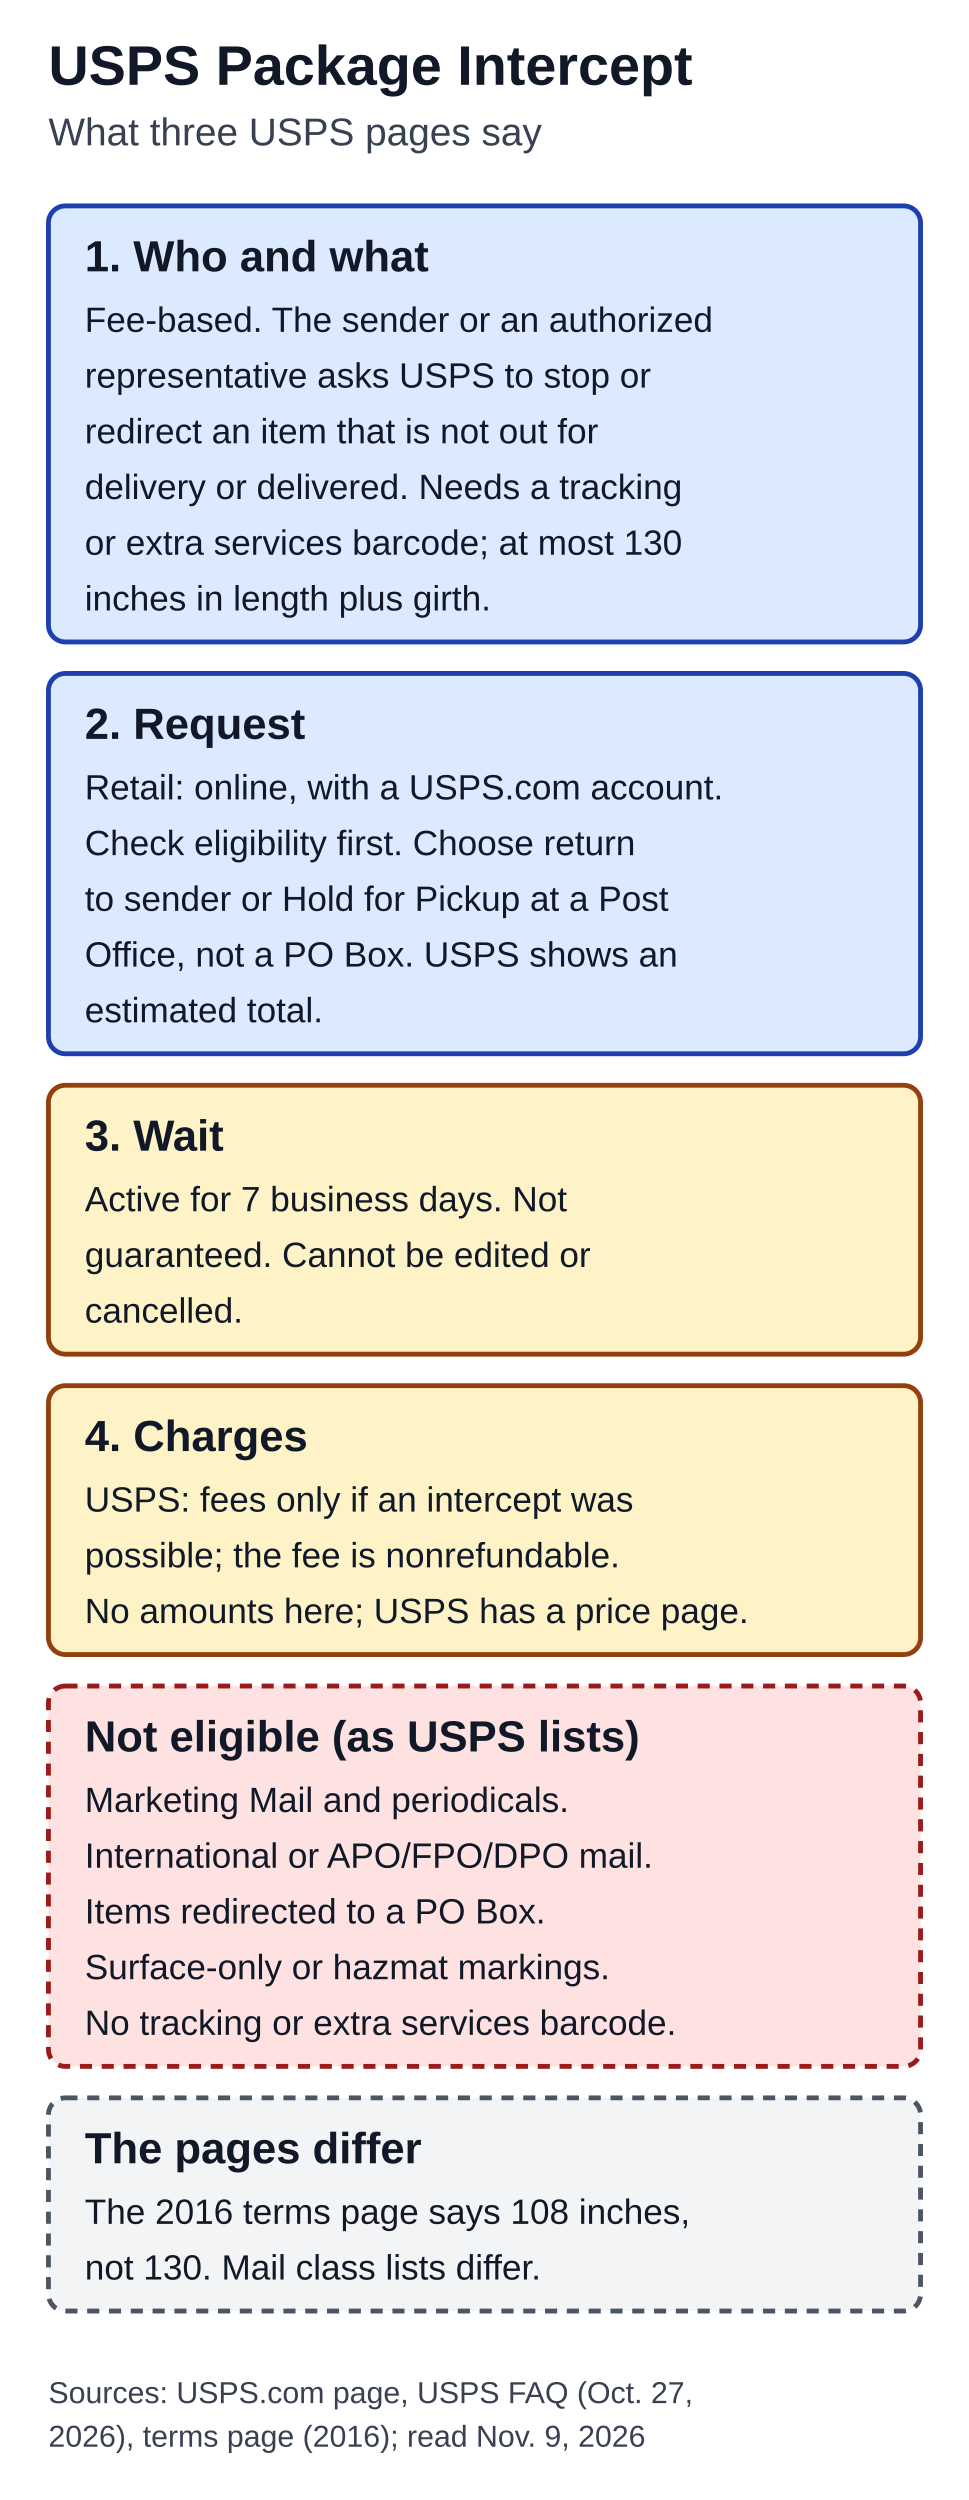
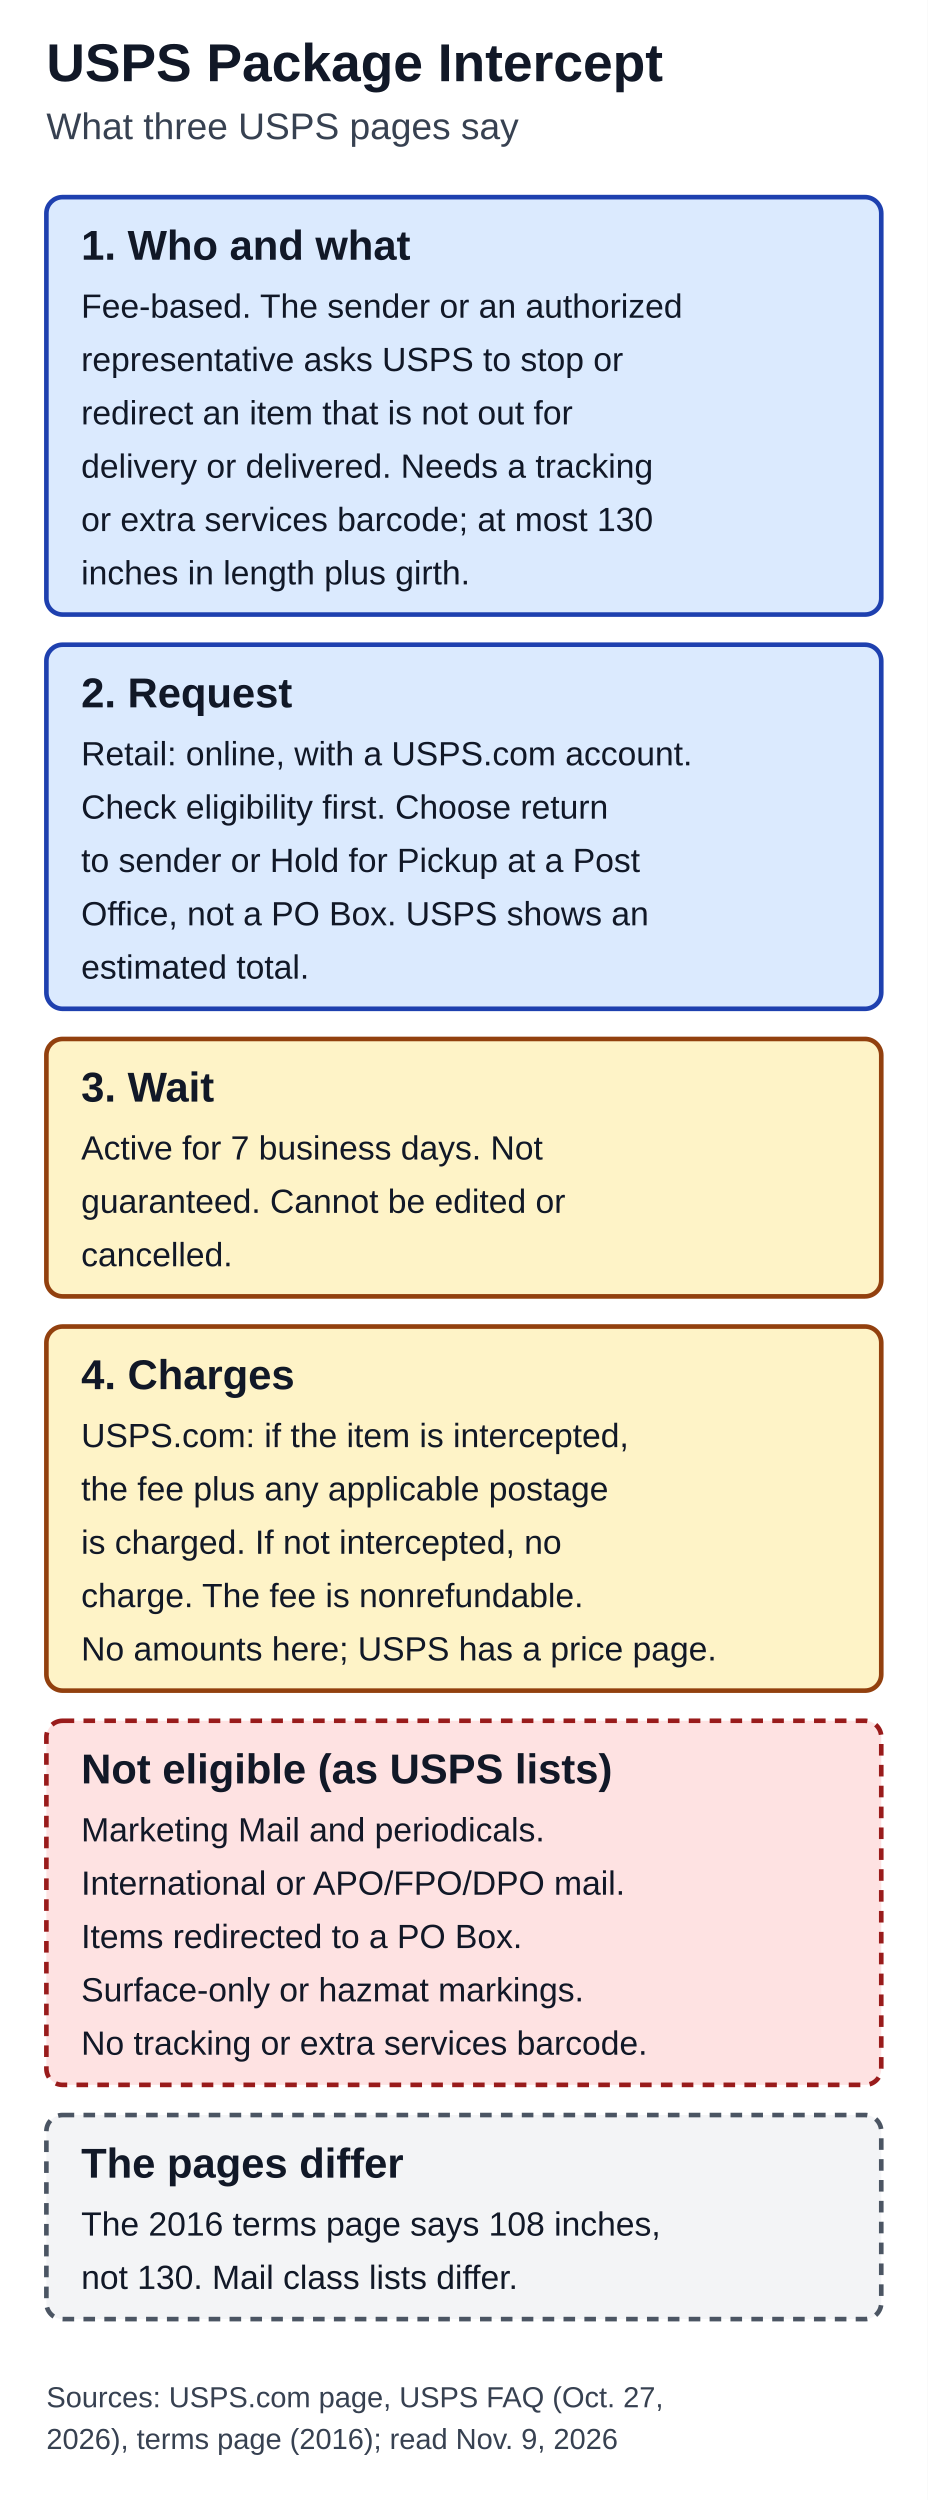
- <svg xmlns="http://www.w3.org/2000/svg" width="800" height="2064" viewBox="0 0 800 2064" font-family="Liberation Sans, Arial, Helvetica, sans-serif">
-   <rect width="800" height="2064" fill="#ffffff" />
+ <svg xmlns="http://www.w3.org/2000/svg" width="800" height="2156" viewBox="0 0 800 2156" font-family="Liberation Sans, Arial, Helvetica, sans-serif">
+   <rect width="800" height="2156" fill="#ffffff" />
  <text x="40" y="70" font-size="46" font-weight="bold" fill="#111827">USPS Package Intercept</text>
  <text x="40" y="120" font-size="32" fill="#374151">What three USPS pages say</text>
  <rect x="40" y="170" width="720" height="360" rx="14" fill="#dbeafe" stroke="#1e40af" stroke-width="4" />
  <text x="70" y="224" font-size="36" font-weight="bold" fill="#111827">1. Who and what</text>
  <text x="70" y="274" font-size="29" fill="#111827">Fee-based. The sender or an authorized</text>
  <text x="70" y="320" font-size="29" fill="#111827">representative asks USPS to stop or</text>
  <text x="70" y="366" font-size="29" fill="#111827">redirect an item that is not out for</text>
  <text x="70" y="412" font-size="29" fill="#111827">delivery or delivered. Needs a tracking</text>
  <text x="70" y="458" font-size="29" fill="#111827">or extra services barcode; at most 130</text>
  <text x="70" y="504" font-size="29" fill="#111827">inches in length plus girth.</text>
  <rect x="40" y="556" width="720" height="314" rx="14" fill="#dbeafe" stroke="#1e40af" stroke-width="4" />
  <text x="70" y="610" font-size="36" font-weight="bold" fill="#111827">2. Request</text>
  <text x="70" y="660" font-size="29" fill="#111827">Retail: online, with a USPS.com account.</text>
  <text x="70" y="706" font-size="29" fill="#111827">Check eligibility first. Choose return</text>
  <text x="70" y="752" font-size="29" fill="#111827">to sender or Hold for Pickup at a Post</text>
  <text x="70" y="798" font-size="29" fill="#111827">Office, not a PO Box. USPS shows an</text>
  <text x="70" y="844" font-size="29" fill="#111827">estimated total.</text>
  <rect x="40" y="896" width="720" height="222" rx="14" fill="#fef3c7" stroke="#92400e" stroke-width="4" />
  <text x="70" y="950" font-size="36" font-weight="bold" fill="#111827">3. Wait</text>
  <text x="70" y="1000" font-size="29" fill="#111827">Active for 7 business days. Not</text>
  <text x="70" y="1046" font-size="29" fill="#111827">guaranteed. Cannot be edited or</text>
  <text x="70" y="1092" font-size="29" fill="#111827">cancelled.</text>
-   <rect x="40" y="1144" width="720" height="222" rx="14" fill="#fef3c7" stroke="#92400e" stroke-width="4" />
+   <rect x="40" y="1144" width="720" height="314" rx="14" fill="#fef3c7" stroke="#92400e" stroke-width="4" />
  <text x="70" y="1198" font-size="36" font-weight="bold" fill="#111827">4. Charges</text>
-   <text x="70" y="1248" font-size="29" fill="#111827">USPS: fees only if an intercept was</text>
-   <text x="70" y="1294" font-size="29" fill="#111827">possible; the fee is nonrefundable.</text>
-   <text x="70" y="1340" font-size="29" fill="#111827">No amounts here; USPS has a price page.</text>
-   <rect x="40" y="1392" width="720" height="314" rx="14" fill="#fee2e2" stroke="#991b1b" stroke-width="4" stroke-dasharray="10 8" />
-   <text x="70" y="1446" font-size="36" font-weight="bold" fill="#111827">Not eligible (as USPS lists)</text>
-   <text x="70" y="1496" font-size="29" fill="#111827">Marketing Mail and periodicals.</text>
-   <text x="70" y="1542" font-size="29" fill="#111827">International or APO/FPO/DPO mail.</text>
-   <text x="70" y="1588" font-size="29" fill="#111827">Items redirected to a PO Box.</text>
-   <text x="70" y="1634" font-size="29" fill="#111827">Surface-only or hazmat markings.</text>
-   <text x="70" y="1680" font-size="29" fill="#111827">No tracking or extra services barcode.</text>
-   <rect x="40" y="1732" width="720" height="176" rx="14" fill="#f3f4f6" stroke="#4b5563" stroke-width="4" stroke-dasharray="10 8" />
-   <text x="70" y="1786" font-size="36" font-weight="bold" fill="#111827">The pages differ</text>
-   <text x="70" y="1836" font-size="29" fill="#111827">The 2016 terms page says 108 inches,</text>
-   <text x="70" y="1882" font-size="29" fill="#111827">not 130. Mail class lists differ.</text>
-   <text x="40" y="1984" font-size="25" fill="#374151">Sources: USPS.com page, USPS FAQ (Oct. 27,</text>
-   <text x="40" y="2020" font-size="25" fill="#374151">2026), terms page (2016); read Nov. 9, 2026</text>
+   <text x="70" y="1248" font-size="29" fill="#111827">USPS.com: if the item is intercepted,</text>
+   <text x="70" y="1294" font-size="29" fill="#111827">the fee plus any applicable postage</text>
+   <text x="70" y="1340" font-size="29" fill="#111827">is charged. If not intercepted, no</text>
+   <text x="70" y="1386" font-size="29" fill="#111827">charge. The fee is nonrefundable.</text>
+   <text x="70" y="1432" font-size="29" fill="#111827">No amounts here; USPS has a price page.</text>
+   <rect x="40" y="1484" width="720" height="314" rx="14" fill="#fee2e2" stroke="#991b1b" stroke-width="4" stroke-dasharray="10 8" />
+   <text x="70" y="1538" font-size="36" font-weight="bold" fill="#111827">Not eligible (as USPS lists)</text>
+   <text x="70" y="1588" font-size="29" fill="#111827">Marketing Mail and periodicals.</text>
+   <text x="70" y="1634" font-size="29" fill="#111827">International or APO/FPO/DPO mail.</text>
+   <text x="70" y="1680" font-size="29" fill="#111827">Items redirected to a PO Box.</text>
+   <text x="70" y="1726" font-size="29" fill="#111827">Surface-only or hazmat markings.</text>
+   <text x="70" y="1772" font-size="29" fill="#111827">No tracking or extra services barcode.</text>
+   <rect x="40" y="1824" width="720" height="176" rx="14" fill="#f3f4f6" stroke="#4b5563" stroke-width="4" stroke-dasharray="10 8" />
+   <text x="70" y="1878" font-size="36" font-weight="bold" fill="#111827">The pages differ</text>
+   <text x="70" y="1928" font-size="29" fill="#111827">The 2016 terms page says 108 inches,</text>
+   <text x="70" y="1974" font-size="29" fill="#111827">not 130. Mail class lists differ.</text>
+   <text x="40" y="2076" font-size="25" fill="#374151">Sources: USPS.com page, USPS FAQ (Oct. 27,</text>
+   <text x="40" y="2112" font-size="25" fill="#374151">2026), terms page (2016); read Nov. 9, 2026</text>
</svg>
